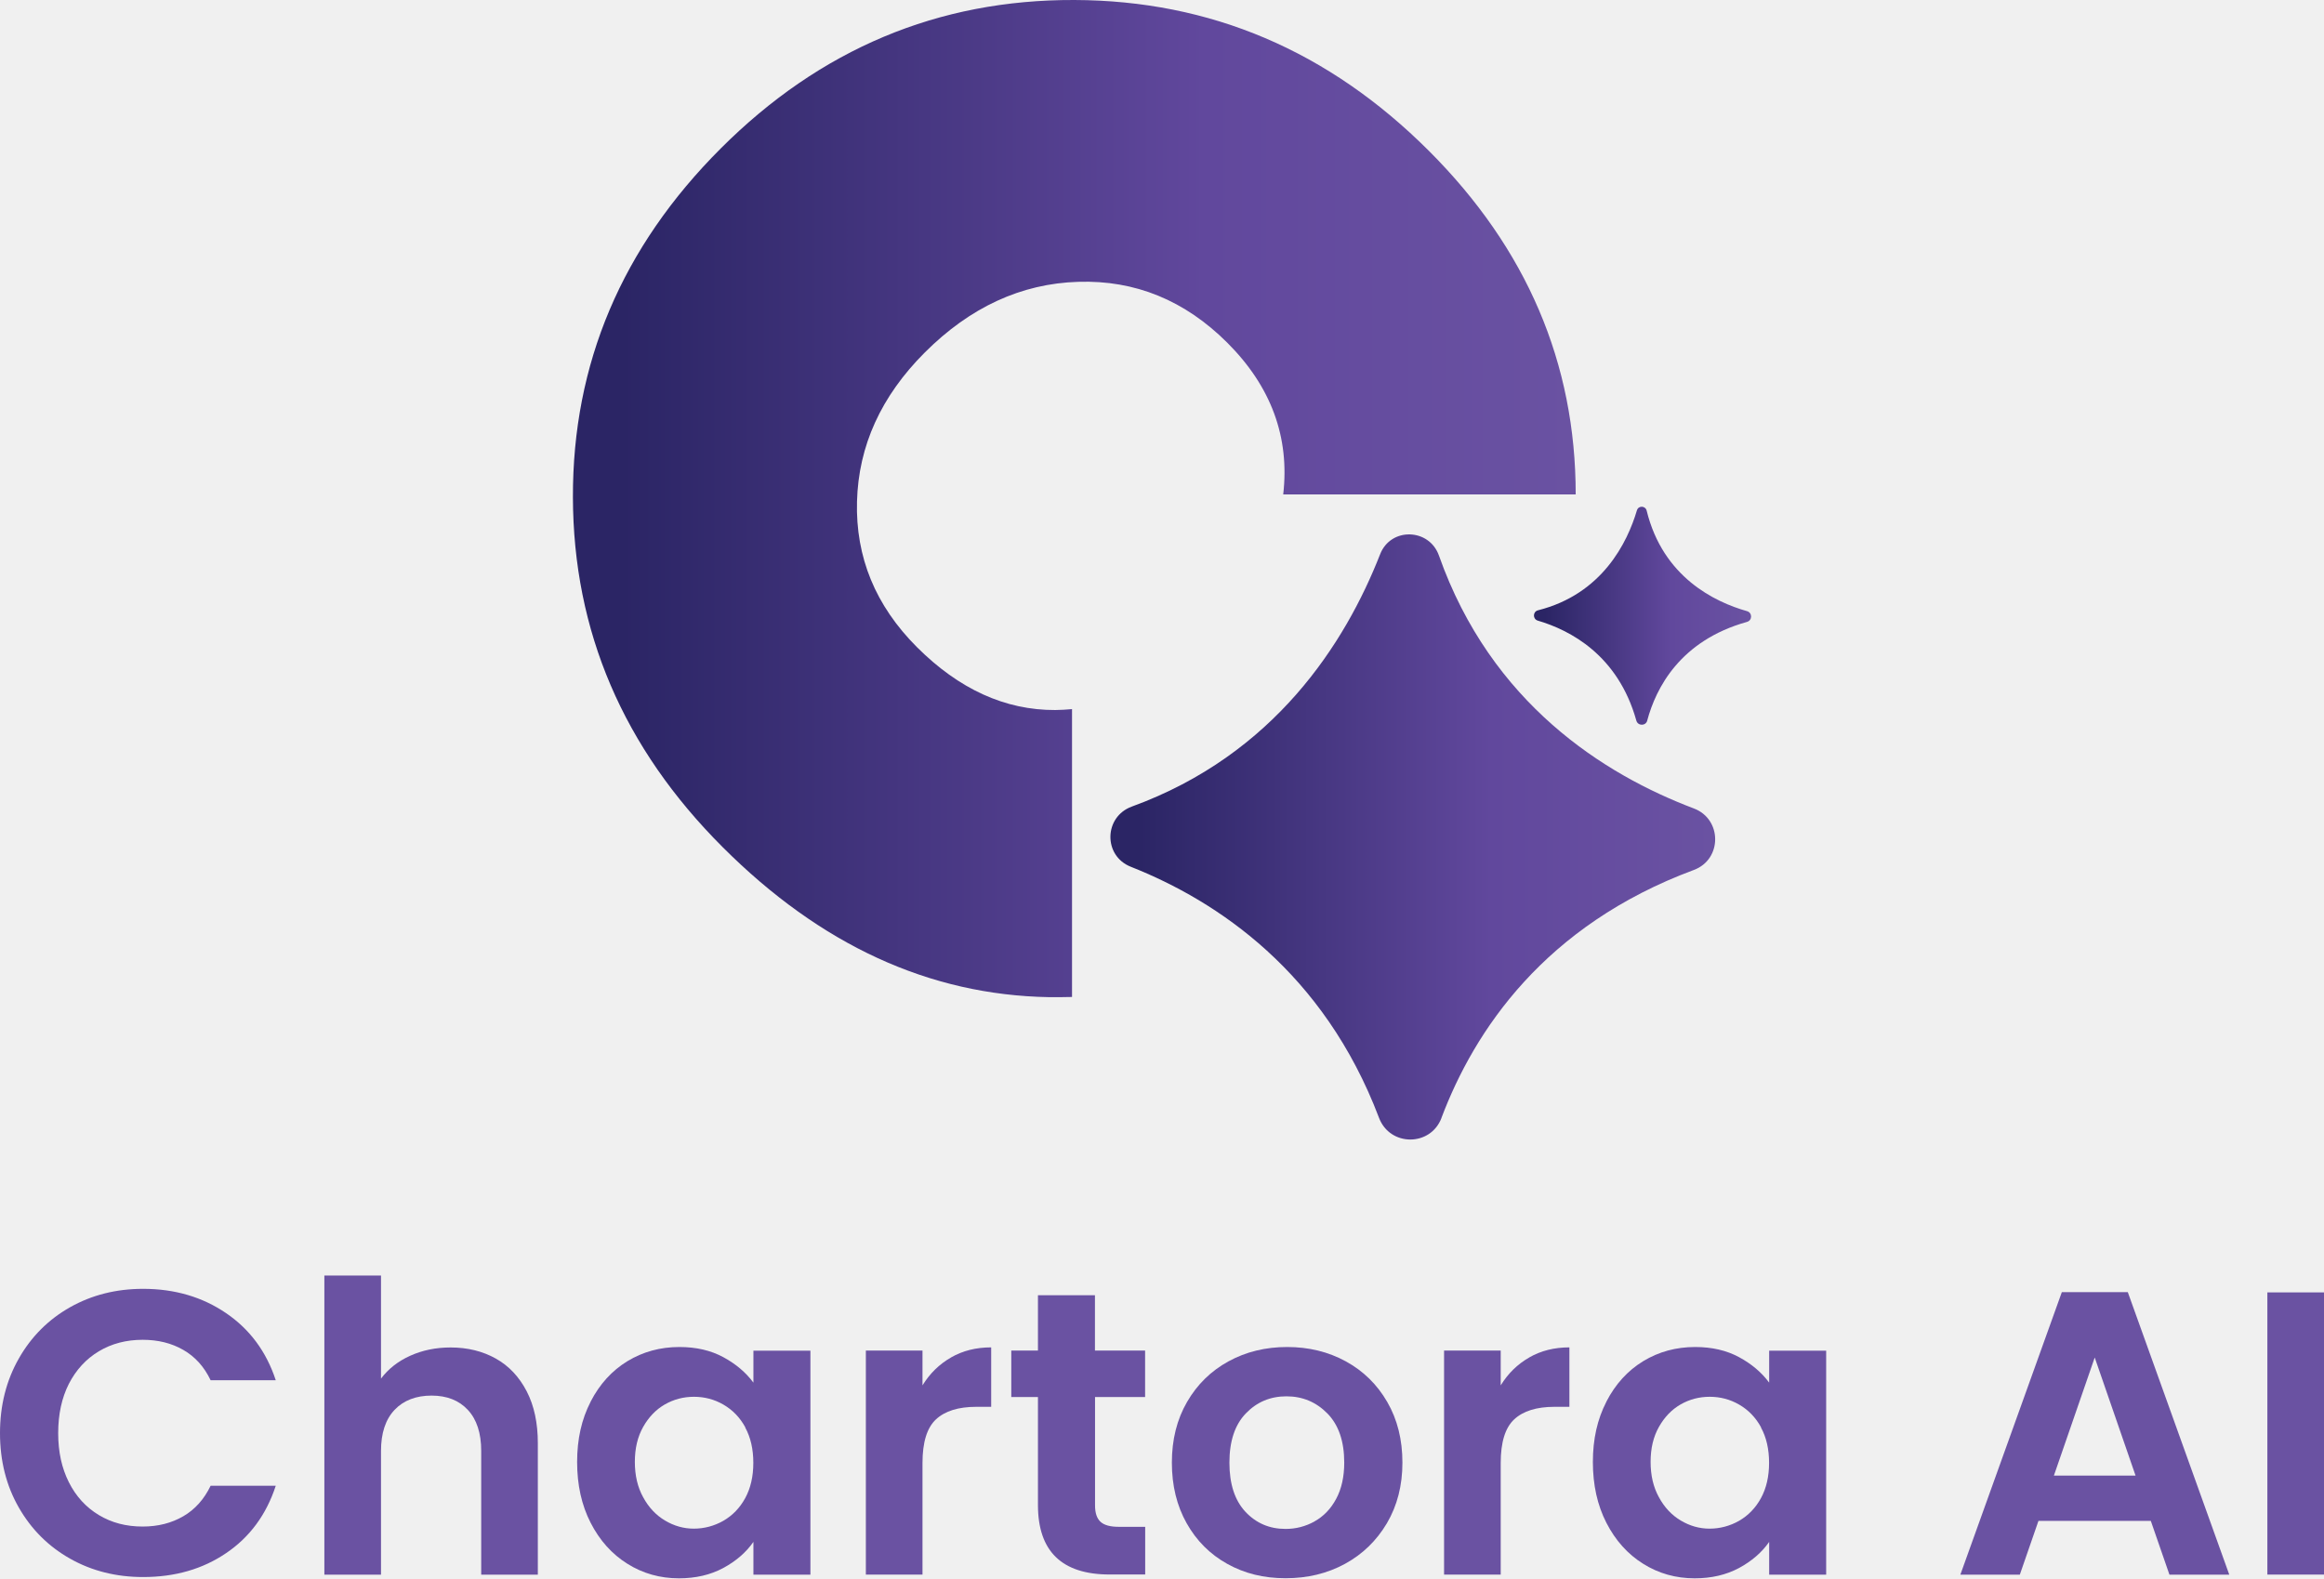
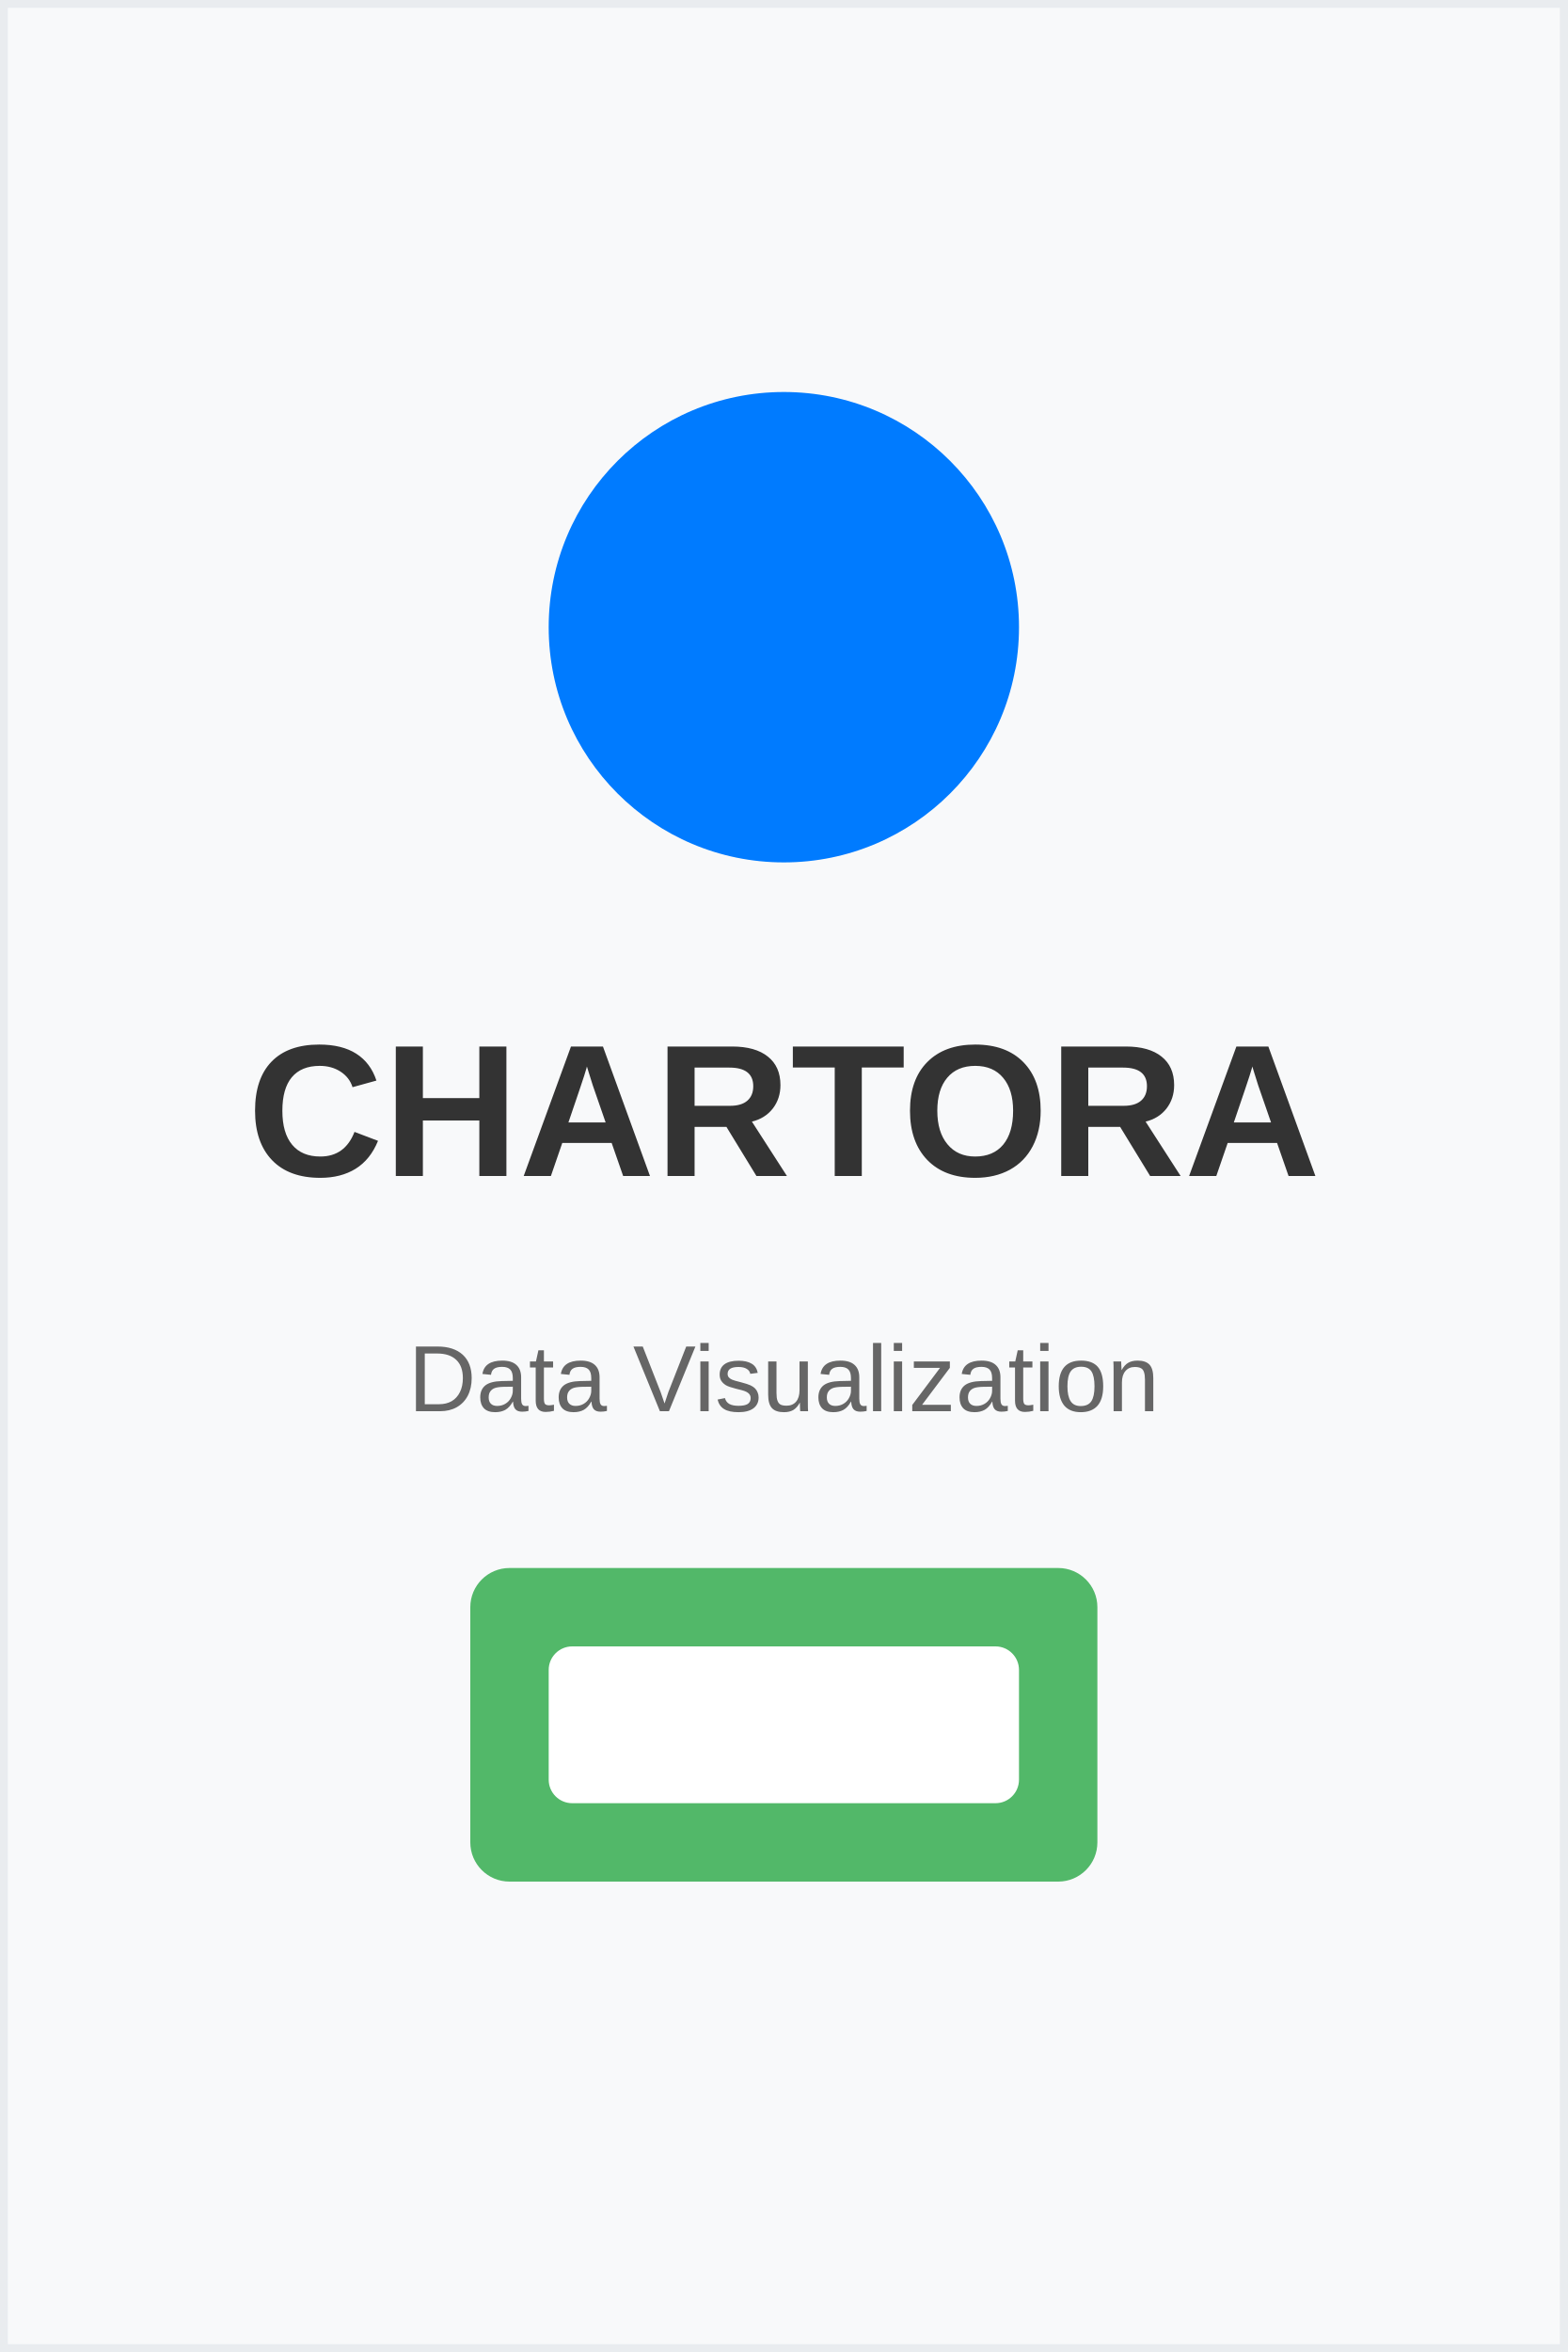
- <svg xmlns="http://www.w3.org/2000/svg" xmlns:xlink="http://www.w3.org/1999/xlink" id="Layer_2" data-name="Layer 2" viewBox="0 0 254.42 172.82">
-   <defs>
-     <style>
-       .cls-1 {
-         fill: url(#linear-gradient-2);
-       }
- 
-       .cls-2 {
-         fill: #6a52a2;
-       }
- 
-       .cls-3 {
-         fill: url(#linear-gradient-3);
-       }
- 
-       .cls-4 {
-         fill: url(#linear-gradient);
-       }
-     </style>
-     <linearGradient id="linear-gradient" x1="121.55" y1="91.65" x2="187.76" y2="91.65" gradientUnits="userSpaceOnUse">
-       <stop offset=".05" stop-color="#2b2565" />
-       <stop offset=".63" stop-color="#61489d" />
-       <stop offset="1" stop-color="#6a52a2" />
-     </linearGradient>
-     <linearGradient id="linear-gradient-2" x1="167.92" y1="67.43" x2="191.7" y2="67.43" xlink:href="#linear-gradient" />
-     <linearGradient id="linear-gradient-3" x1="62.71" y1="54.6" x2="172.5" y2="54.6" xlink:href="#linear-gradient" />
-   </defs>
-   <g id="Layer_1-2" data-name="Layer 1">
-     <g>
-       <path class="cls-4" d="m157.8,122.42c3.61-9.58,11.29-21.09,27.64-27.16,3.11-1.16,3.1-5.56,0-6.73-9.81-3.71-22.19-11.49-27.91-27.69-1.06-3.01-5.28-3.13-6.44-.15-3.8,9.7-11.55,21.94-27.18,27.63-3.07,1.12-3.15,5.39-.12,6.59,9.52,3.77,21.13,11.54,27.18,27.5,1.2,3.16,5.65,3.16,6.84,0Z" />
-       <path class="cls-1" d="m180.33,78.9c.95-3.54,3.58-8.75,10.92-10.8.6-.17.6-1.01,0-1.18-3.54-1-9.2-3.73-10.98-11-.14-.56-.91-.58-1.07-.03-1.04,3.5-3.78,9.16-10.83,10.94-.58.15-.59.96-.02,1.13,3.51,1.03,8.78,3.75,10.79,10.95.17.6,1.03.6,1.19,0Z" />
-       <path class="cls-3" d="m117.35,77.65c-.61.06-1.22.09-1.83.1-5.48.02-10.53-2.28-15.14-6.89-4.54-4.54-6.72-9.85-6.56-15.94.16-6.09,2.63-11.53,7.42-16.32,4.96-4.96,10.56-7.55,16.8-7.74,6.23-.2,11.67,2.03,16.32,6.67,4.81,4.81,6.84,10.35,6.12,16.61h32.02c0-14.37-5.36-26.91-16.07-37.62C145.46,5.56,132.52.05,117.61,0c-14.91-.05-27.82,5.37-38.71,16.26-10.82,10.82-16.22,23.56-16.18,38.2.04,14.65,5.5,27.42,16.4,38.31,10.72,10.72,22.62,16.19,35.71,16.42.84.01,1.68,0,2.53-.02v-31.53Z" />
-     </g>
-     <g>
-       <path class="cls-2" d="m2.06,148.76c1.37-2.41,3.25-4.28,5.62-5.62,2.38-1.34,5.04-2.01,7.99-2.01,3.45,0,6.48.89,9.08,2.66,2.6,1.77,4.41,4.22,5.44,7.35h-7.13c-.71-1.48-1.7-2.58-2.99-3.32-1.28-.74-2.77-1.11-4.45-1.11-1.8,0-3.4.42-4.8,1.26s-2.49,2.03-3.28,3.56c-.78,1.54-1.17,3.34-1.17,5.4s.39,3.83,1.17,5.38c.78,1.55,1.87,2.74,3.28,3.59s3,1.26,4.8,1.26c1.68,0,3.16-.38,4.45-1.13s2.28-1.87,2.99-3.34h7.13c-1.03,3.16-2.84,5.62-5.42,7.37-2.58,1.76-5.62,2.63-9.1,2.63-2.95,0-5.62-.67-7.99-2.01-2.38-1.34-4.25-3.21-5.62-5.6-1.37-2.39-2.06-5.11-2.06-8.15s.69-5.76,2.06-8.17Z" />
-       <path class="cls-2" d="m54.27,148.76c1.45.81,2.57,2.01,3.39,3.59s1.22,3.48,1.22,5.69v14.39h-6.2v-13.55c0-1.95-.49-3.45-1.46-4.49-.97-1.05-2.3-1.57-3.98-1.57s-3.06.52-4.05,1.57c-.99,1.05-1.48,2.55-1.48,4.49v13.55h-6.2v-32.76h6.2v11.29c.8-1.06,1.86-1.9,3.19-2.5,1.33-.6,2.8-.91,4.43-.91,1.86,0,3.51.41,4.96,1.22Z" />
-       <path class="cls-2" d="m64.66,153.48c.99-1.92,2.33-3.39,4.03-4.43,1.7-1.03,3.59-1.55,5.69-1.55,1.83,0,3.43.37,4.8,1.11,1.37.74,2.47,1.67,3.3,2.79v-3.5h6.24v24.53h-6.24v-3.59c-.8,1.15-1.9,2.1-3.3,2.86-1.4.75-3.02,1.13-4.85,1.13-2.07,0-3.95-.53-5.64-1.59-1.7-1.06-3.04-2.56-4.03-4.49-.99-1.93-1.48-4.15-1.48-6.66s.49-4.68,1.48-6.6Zm16.93,2.81c-.59-1.08-1.39-1.9-2.39-2.48-1-.58-2.08-.86-3.23-.86s-2.21.28-3.19.84c-.97.56-1.76,1.38-2.37,2.46-.61,1.08-.91,2.35-.91,3.83s.3,2.77.91,3.87c.6,1.11,1.4,1.96,2.39,2.55.99.59,2.04.89,3.16.89s2.23-.29,3.23-.86c1-.58,1.8-1.4,2.39-2.48.59-1.08.89-2.37.89-3.87s-.3-2.8-.89-3.87Z" />
-       <path class="cls-2" d="m104.1,148.65c1.28-.74,2.75-1.11,4.41-1.11v6.51h-1.64c-1.95,0-3.42.46-4.4,1.37-.99.92-1.48,2.51-1.48,4.78v12.22h-6.2v-24.53h6.2v3.81c.8-1.3,1.84-2.32,3.12-3.05Z" />
-       <path class="cls-2" d="m119.88,152.99v11.86c0,.83.2,1.42.6,1.79.4.37,1.07.55,2.01.55h2.88v5.22h-3.9c-5.22,0-7.84-2.54-7.84-7.61v-11.82h-2.92v-5.09h2.92v-6.06h6.24v6.06h5.49v5.09h-5.49Z" />
-       <path class="cls-2" d="m134.36,171.25c-1.89-1.05-3.37-2.53-4.45-4.45-1.08-1.92-1.62-4.13-1.62-6.64s.55-4.72,1.66-6.64c1.11-1.92,2.62-3.4,4.54-4.45,1.92-1.05,4.06-1.57,6.42-1.57s4.5.52,6.42,1.57c1.92,1.05,3.43,2.53,4.54,4.45,1.11,1.92,1.66,4.13,1.66,6.64s-.57,4.72-1.7,6.64c-1.14,1.92-2.67,3.4-4.6,4.45-1.93,1.05-4.09,1.57-6.49,1.57s-4.49-.52-6.38-1.57Zm9.54-4.65c.99-.55,1.78-1.36,2.37-2.46.59-1.09.89-2.42.89-3.98,0-2.33-.61-4.12-1.84-5.38-1.23-1.25-2.72-1.88-4.49-1.88s-3.25.63-4.45,1.88c-1.2,1.25-1.79,3.05-1.79,5.38s.58,4.12,1.75,5.38c1.17,1.25,2.63,1.88,4.4,1.88,1.12,0,2.18-.27,3.17-.82Z" />
-       <path class="cls-2" d="m167.4,148.65c1.28-.74,2.75-1.11,4.41-1.11v6.51h-1.64c-1.95,0-3.42.46-4.4,1.37-.99.92-1.48,2.51-1.48,4.78v12.22h-6.2v-24.53h6.2v3.81c.8-1.3,1.84-2.32,3.12-3.05Z" />
-       <path class="cls-2" d="m175.86,153.48c.99-1.92,2.33-3.39,4.03-4.43,1.7-1.03,3.59-1.55,5.69-1.55,1.83,0,3.43.37,4.8,1.11,1.37.74,2.47,1.67,3.3,2.79v-3.5h6.24v24.53h-6.24v-3.59c-.8,1.15-1.9,2.1-3.3,2.86-1.4.75-3.02,1.13-4.85,1.13-2.07,0-3.95-.53-5.64-1.59-1.7-1.06-3.04-2.56-4.03-4.49-.99-1.93-1.48-4.15-1.48-6.66s.49-4.68,1.48-6.6Zm16.93,2.81c-.59-1.08-1.39-1.9-2.39-2.48-1-.58-2.08-.86-3.23-.86s-2.21.28-3.19.84c-.97.56-1.76,1.38-2.37,2.46-.61,1.08-.91,2.35-.91,3.83s.3,2.77.91,3.87c.6,1.11,1.4,1.96,2.39,2.55.99.59,2.04.89,3.16.89s2.23-.29,3.23-.86c1-.58,1.8-1.4,2.39-2.48.59-1.08.89-2.37.89-3.87s-.3-2.8-.89-3.87Z" />
-       <path class="cls-2" d="m235.47,166.54h-12.31l-2.04,5.89h-6.51l11.11-30.94h7.22l11.11,30.94h-6.55l-2.04-5.89Zm-1.68-4.96l-4.47-12.93-4.47,12.93h8.94Z" />
-       <path class="cls-2" d="m254.42,141.52v30.9h-6.2v-30.9h6.2Z" />
-     </g>
-   </g>
+ <svg xmlns="http://www.w3.org/2000/svg" width="200" height="300" viewBox="0 0 200 300" fill="none">
+   <rect width="200" height="300" fill="#f8f9fa" stroke="#e9ecef" stroke-width="2" />
+   <circle cx="100" cy="80" r="30" fill="#007bff" />
+   <text x="100" y="150" text-anchor="middle" font-family="Arial, sans-serif" font-size="24" font-weight="bold" fill="#333">CHARTORA</text>
+   <text x="100" y="180" text-anchor="middle" font-family="Arial, sans-serif" font-size="12" fill="#666">Data Visualization</text>
+   <rect x="60" y="200" width="80" height="40" rx="5" fill="#28a745" opacity="0.8" />
+   <rect x="70" y="210" width="60" height="20" rx="3" fill="#ffffff" />
</svg>
